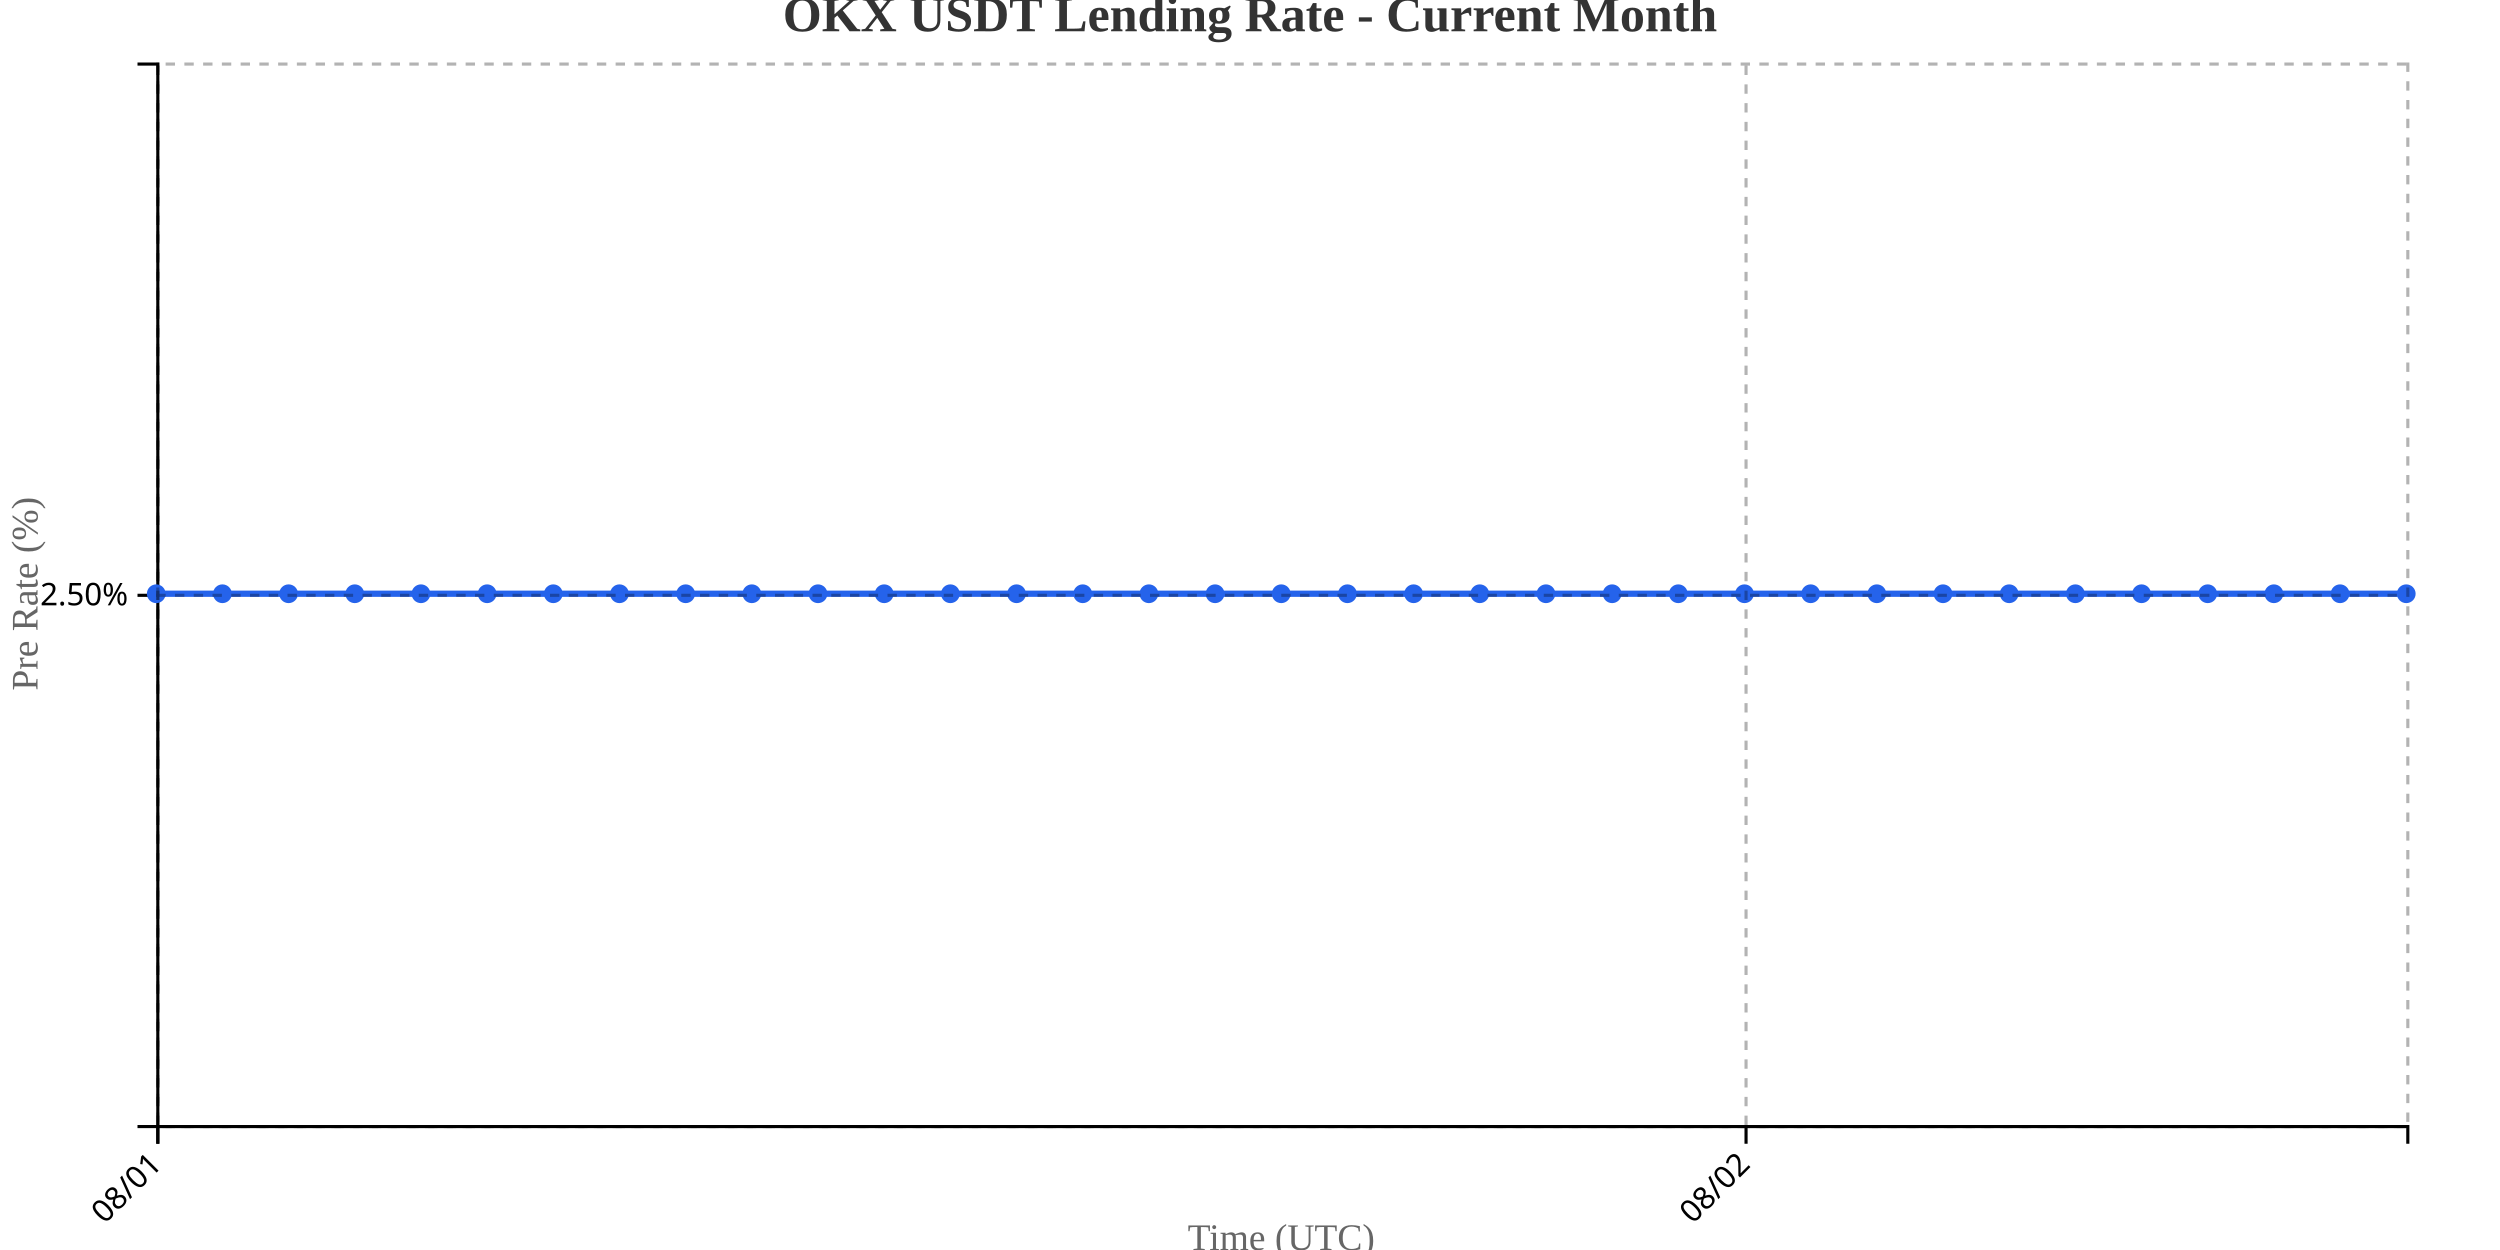
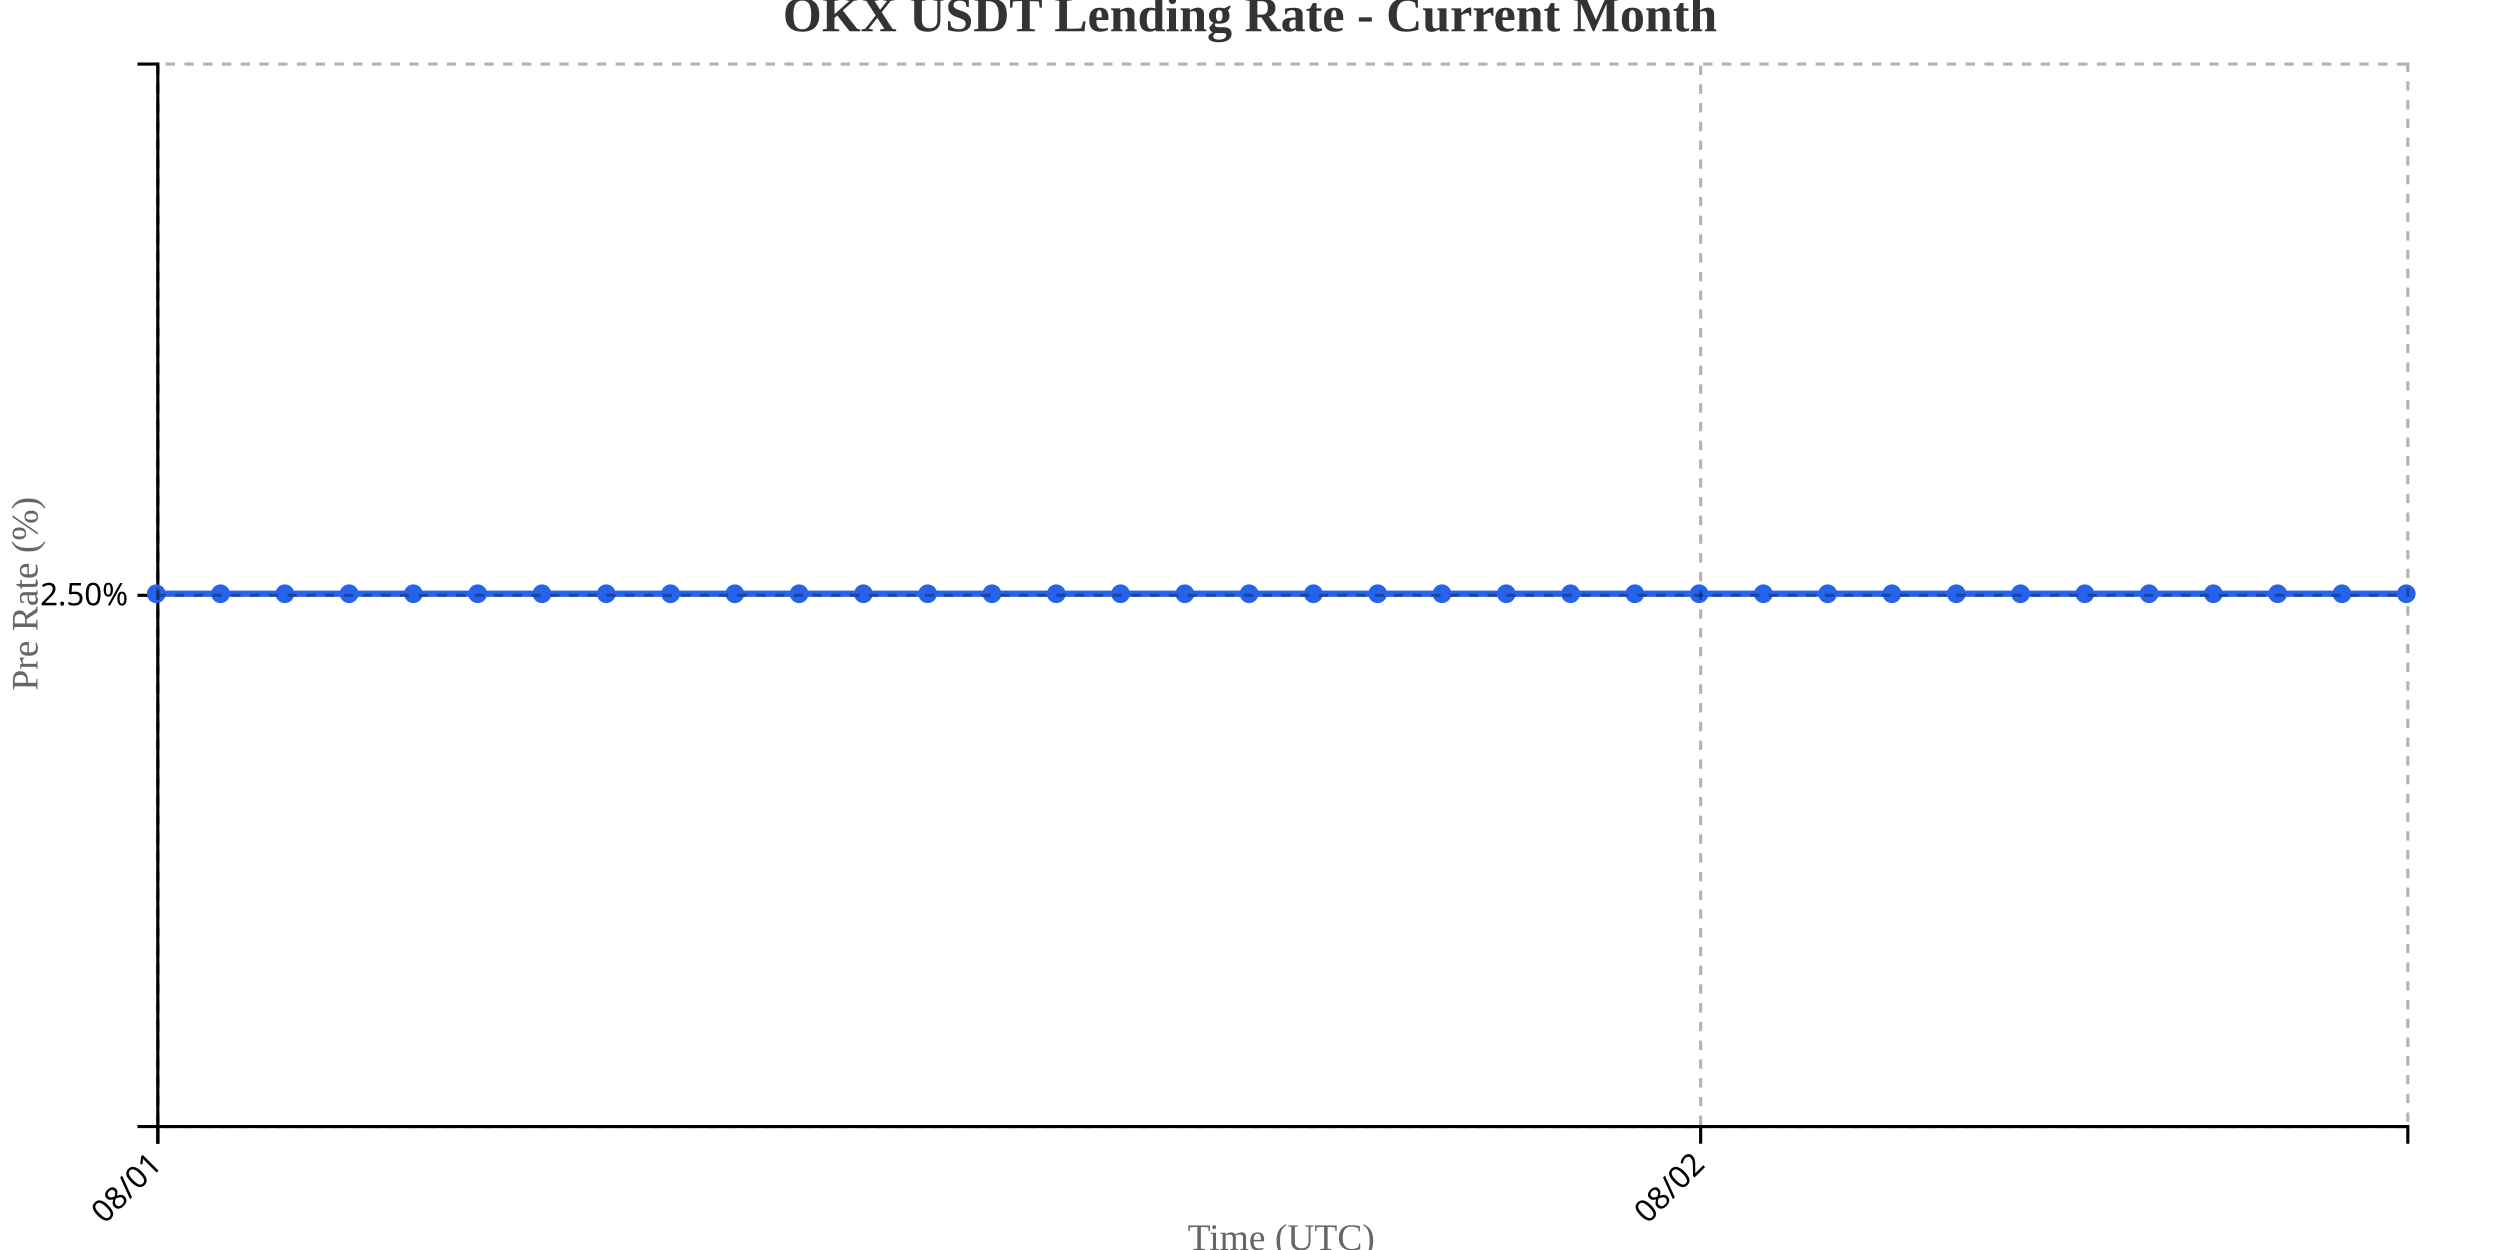
<svg xmlns="http://www.w3.org/2000/svg" width="800" height="400">
  <g transform="translate(50,20)">
    <g transform="translate(0,340)" fill="none" font-size="10" font-family="sans-serif" text-anchor="middle">
      <path class="domain" stroke="currentColor" d="M0.5,6V0.5H720.5V6" />
      <g class="tick" opacity="1" transform="translate(0.5,0)">
        <line stroke="currentColor" y2="6" />
        <text fill="currentColor" y="9" dy=".15em" style="text-anchor: end;" dx="-.8em" transform="rotate(-45)">08/01</text>
      </g>
-       <g class="tick" opacity="1" transform="translate(508.7353,0)">
+       <g class="tick" opacity="1" transform="translate(494.2143,0)">
        <line stroke="currentColor" y2="6" />
        <text fill="currentColor" y="9" dy=".15em" style="text-anchor: end;" dx="-.8em" transform="rotate(-45)">08/02</text>
      </g>
    </g>
    <g fill="none" font-size="10" font-family="sans-serif" text-anchor="end">
      <path class="domain" stroke="currentColor" d="M-6,340.5H0.5V0.5H-6" />
      <g class="tick" opacity="1" transform="translate(0,170.5)">
        <line stroke="currentColor" x2="-6" />
        <text fill="currentColor" x="-9" dy="0.32em">2.50%</text>
      </g>
    </g>
    <text transform="rotate(-90)" y="-50" x="-170" dy="1em" style="text-anchor: middle; font-size: 12px; fill: #666;">Pre Rate (%)</text>
    <text transform="translate(360, 380)" style="text-anchor: middle; font-size: 12px; fill: #666;">Time (UTC)</text>
-     <path fill="none" stroke="#2563eb" stroke-width="2" d="M0,170C7.059,170,14.118,170,21.176,170C28.235,170,35.294,170,42.353,170C49.412,170,56.471,170,63.529,170C70.588,170,77.647,170,84.706,170C91.765,170,98.824,170,105.882,170C112.941,170,120,170,127.059,170C134.118,170,141.176,170,148.235,170C155.294,170,162.353,170,169.412,170C176.471,170,183.529,170,190.588,170C197.647,170,204.706,170,211.765,170C218.824,170,225.882,170,232.941,170C240,170,247.059,170,254.118,170C261.176,170,268.235,170,275.294,170C282.353,170,289.412,170,296.471,170C303.529,170,310.588,170,317.647,170C324.706,170,331.765,170,338.824,170C345.882,170,352.941,170,360,170C367.059,170,374.118,170,381.176,170C388.235,170,395.294,170,402.353,170C409.412,170,416.471,170,423.529,170C430.588,170,437.647,170,444.706,170C451.765,170,458.824,170,465.882,170C472.941,170,480,170,487.059,170C494.118,170,501.176,170,508.235,170C515.294,170,522.353,170,529.412,170C536.471,170,543.529,170,550.588,170C557.647,170,564.706,170,571.765,170C578.824,170,585.882,170,592.941,170C600,170,607.059,170,614.118,170C621.176,170,628.235,170,635.294,170C642.353,170,649.412,170,656.471,170C663.529,170,670.588,170,677.647,170C684.706,170,691.765,170,698.824,170C705.882,170,712.941,170,720,170" />
+     <path fill="none" stroke="#2563eb" stroke-width="2" d="M0,170C6.857,170,13.714,170,20.571,170C27.429,170,34.286,170,41.143,170C48,170,54.857,170,61.714,170C68.571,170,75.429,170,82.286,170C89.143,170,96,170,102.857,170C109.714,170,116.571,170,123.429,170C130.286,170,137.143,170,144,170C150.857,170,157.714,170,164.571,170C171.429,170,178.286,170,185.143,170C192,170,198.857,170,205.714,170C212.571,170,219.429,170,226.286,170C233.143,170,240,170,246.857,170C253.714,170,260.571,170,267.429,170C274.286,170,281.143,170,288,170C294.857,170,301.714,170,308.571,170C315.429,170,322.286,170,329.143,170C336,170,342.857,170,349.714,170C356.571,170,363.429,170,370.286,170C377.143,170,384,170,390.857,170C397.714,170,404.571,170,411.429,170C418.286,170,425.143,170,432,170C438.857,170,445.714,170,452.571,170C459.429,170,466.286,170,473.143,170C480,170,486.857,170,493.714,170C500.571,170,507.429,170,514.286,170C521.143,170,528,170,534.857,170C541.714,170,548.571,170,555.429,170C562.286,170,569.143,170,576,170C582.857,170,589.714,170,596.571,170C603.429,170,610.286,170,617.143,170C624,170,630.857,170,637.714,170C644.571,170,651.429,170,658.286,170C665.143,170,672,170,678.857,170C685.714,170,692.571,170,699.429,170C706.286,170,713.143,170,720,170" />
    <circle class="dot" cx="0" cy="170" r="3" fill="#2563eb" />
-     <circle class="dot" cx="21.176" cy="170" r="3" fill="#2563eb" />
-     <circle class="dot" cx="42.353" cy="170" r="3" fill="#2563eb" />
-     <circle class="dot" cx="63.529" cy="170" r="3" fill="#2563eb" />
-     <circle class="dot" cx="84.706" cy="170" r="3" fill="#2563eb" />
-     <circle class="dot" cx="105.882" cy="170" r="3" fill="#2563eb" />
-     <circle class="dot" cx="127.059" cy="170" r="3" fill="#2563eb" />
-     <circle class="dot" cx="148.235" cy="170" r="3" fill="#2563eb" />
-     <circle class="dot" cx="169.412" cy="170" r="3" fill="#2563eb" />
-     <circle class="dot" cx="190.588" cy="170" r="3" fill="#2563eb" />
-     <circle class="dot" cx="211.765" cy="170" r="3" fill="#2563eb" />
-     <circle class="dot" cx="232.941" cy="170" r="3" fill="#2563eb" />
-     <circle class="dot" cx="254.118" cy="170" r="3" fill="#2563eb" />
-     <circle class="dot" cx="275.294" cy="170" r="3" fill="#2563eb" />
-     <circle class="dot" cx="296.471" cy="170" r="3" fill="#2563eb" />
-     <circle class="dot" cx="317.647" cy="170" r="3" fill="#2563eb" />
-     <circle class="dot" cx="338.824" cy="170" r="3" fill="#2563eb" />
-     <circle class="dot" cx="360" cy="170" r="3" fill="#2563eb" />
-     <circle class="dot" cx="381.176" cy="170" r="3" fill="#2563eb" />
-     <circle class="dot" cx="402.353" cy="170" r="3" fill="#2563eb" />
-     <circle class="dot" cx="423.529" cy="170" r="3" fill="#2563eb" />
-     <circle class="dot" cx="444.706" cy="170" r="3" fill="#2563eb" />
-     <circle class="dot" cx="465.882" cy="170" r="3" fill="#2563eb" />
-     <circle class="dot" cx="487.059" cy="170" r="3" fill="#2563eb" />
-     <circle class="dot" cx="508.235" cy="170" r="3" fill="#2563eb" />
-     <circle class="dot" cx="529.412" cy="170" r="3" fill="#2563eb" />
-     <circle class="dot" cx="550.588" cy="170" r="3" fill="#2563eb" />
-     <circle class="dot" cx="571.765" cy="170" r="3" fill="#2563eb" />
-     <circle class="dot" cx="592.941" cy="170" r="3" fill="#2563eb" />
-     <circle class="dot" cx="614.118" cy="170" r="3" fill="#2563eb" />
-     <circle class="dot" cx="635.294" cy="170" r="3" fill="#2563eb" />
-     <circle class="dot" cx="656.471" cy="170" r="3" fill="#2563eb" />
-     <circle class="dot" cx="677.647" cy="170" r="3" fill="#2563eb" />
-     <circle class="dot" cx="698.824" cy="170" r="3" fill="#2563eb" />
+     <circle class="dot" cx="20.571" cy="170" r="3" fill="#2563eb" />
+     <circle class="dot" cx="41.143" cy="170" r="3" fill="#2563eb" />
+     <circle class="dot" cx="61.714" cy="170" r="3" fill="#2563eb" />
+     <circle class="dot" cx="82.286" cy="170" r="3" fill="#2563eb" />
+     <circle class="dot" cx="102.857" cy="170" r="3" fill="#2563eb" />
+     <circle class="dot" cx="123.429" cy="170" r="3" fill="#2563eb" />
+     <circle class="dot" cx="144" cy="170" r="3" fill="#2563eb" />
+     <circle class="dot" cx="164.571" cy="170" r="3" fill="#2563eb" />
+     <circle class="dot" cx="185.143" cy="170" r="3" fill="#2563eb" />
+     <circle class="dot" cx="205.714" cy="170" r="3" fill="#2563eb" />
+     <circle class="dot" cx="226.286" cy="170" r="3" fill="#2563eb" />
+     <circle class="dot" cx="246.857" cy="170" r="3" fill="#2563eb" />
+     <circle class="dot" cx="267.429" cy="170" r="3" fill="#2563eb" />
+     <circle class="dot" cx="288" cy="170" r="3" fill="#2563eb" />
+     <circle class="dot" cx="308.571" cy="170" r="3" fill="#2563eb" />
+     <circle class="dot" cx="329.143" cy="170" r="3" fill="#2563eb" />
+     <circle class="dot" cx="349.714" cy="170" r="3" fill="#2563eb" />
+     <circle class="dot" cx="370.286" cy="170" r="3" fill="#2563eb" />
+     <circle class="dot" cx="390.857" cy="170" r="3" fill="#2563eb" />
+     <circle class="dot" cx="411.429" cy="170" r="3" fill="#2563eb" />
+     <circle class="dot" cx="432" cy="170" r="3" fill="#2563eb" />
+     <circle class="dot" cx="452.571" cy="170" r="3" fill="#2563eb" />
+     <circle class="dot" cx="473.143" cy="170" r="3" fill="#2563eb" />
+     <circle class="dot" cx="493.714" cy="170" r="3" fill="#2563eb" />
+     <circle class="dot" cx="514.286" cy="170" r="3" fill="#2563eb" />
+     <circle class="dot" cx="534.857" cy="170" r="3" fill="#2563eb" />
+     <circle class="dot" cx="555.429" cy="170" r="3" fill="#2563eb" />
+     <circle class="dot" cx="576" cy="170" r="3" fill="#2563eb" />
+     <circle class="dot" cx="596.571" cy="170" r="3" fill="#2563eb" />
+     <circle class="dot" cx="617.143" cy="170" r="3" fill="#2563eb" />
+     <circle class="dot" cx="637.714" cy="170" r="3" fill="#2563eb" />
+     <circle class="dot" cx="658.286" cy="170" r="3" fill="#2563eb" />
+     <circle class="dot" cx="678.857" cy="170" r="3" fill="#2563eb" />
+     <circle class="dot" cx="699.429" cy="170" r="3" fill="#2563eb" />
    <circle class="dot" cx="720" cy="170" r="3" fill="#2563eb" />
    <g class="grid" transform="translate(0,340)" fill="none" font-size="10" font-family="sans-serif" text-anchor="middle" style="stroke-dasharray: 3,3; opacity: 0.3;">
      <path class="domain" stroke="currentColor" d="M0.5,-340V0.5H720.5V-340" />
      <g class="tick" opacity="1" transform="translate(0.5,0)">
        <line stroke="currentColor" y2="-340" />
        <text fill="currentColor" y="3" dy="0.71em" />
      </g>
-       <g class="tick" opacity="1" transform="translate(508.7353,0)">
+       <g class="tick" opacity="1" transform="translate(494.2143,0)">
        <line stroke="currentColor" y2="-340" />
        <text fill="currentColor" y="3" dy="0.71em" />
      </g>
    </g>
    <g class="grid" fill="none" font-size="10" font-family="sans-serif" text-anchor="end" style="stroke-dasharray: 3,3; opacity: 0.3;">
      <path class="domain" stroke="currentColor" d="M720,340.5H0.5V0.5H720" />
      <g class="tick" opacity="1" transform="translate(0,170.5)">
        <line stroke="currentColor" x2="720" />
        <text fill="currentColor" x="-3" dy="0.32em" />
      </g>
    </g>
  </g>
  <text x="400" y="10" text-anchor="middle" style="font-size: 16px; font-weight: bold; fill: #333;">OKX USDT Lending Rate - Current Month</text>
</svg>
